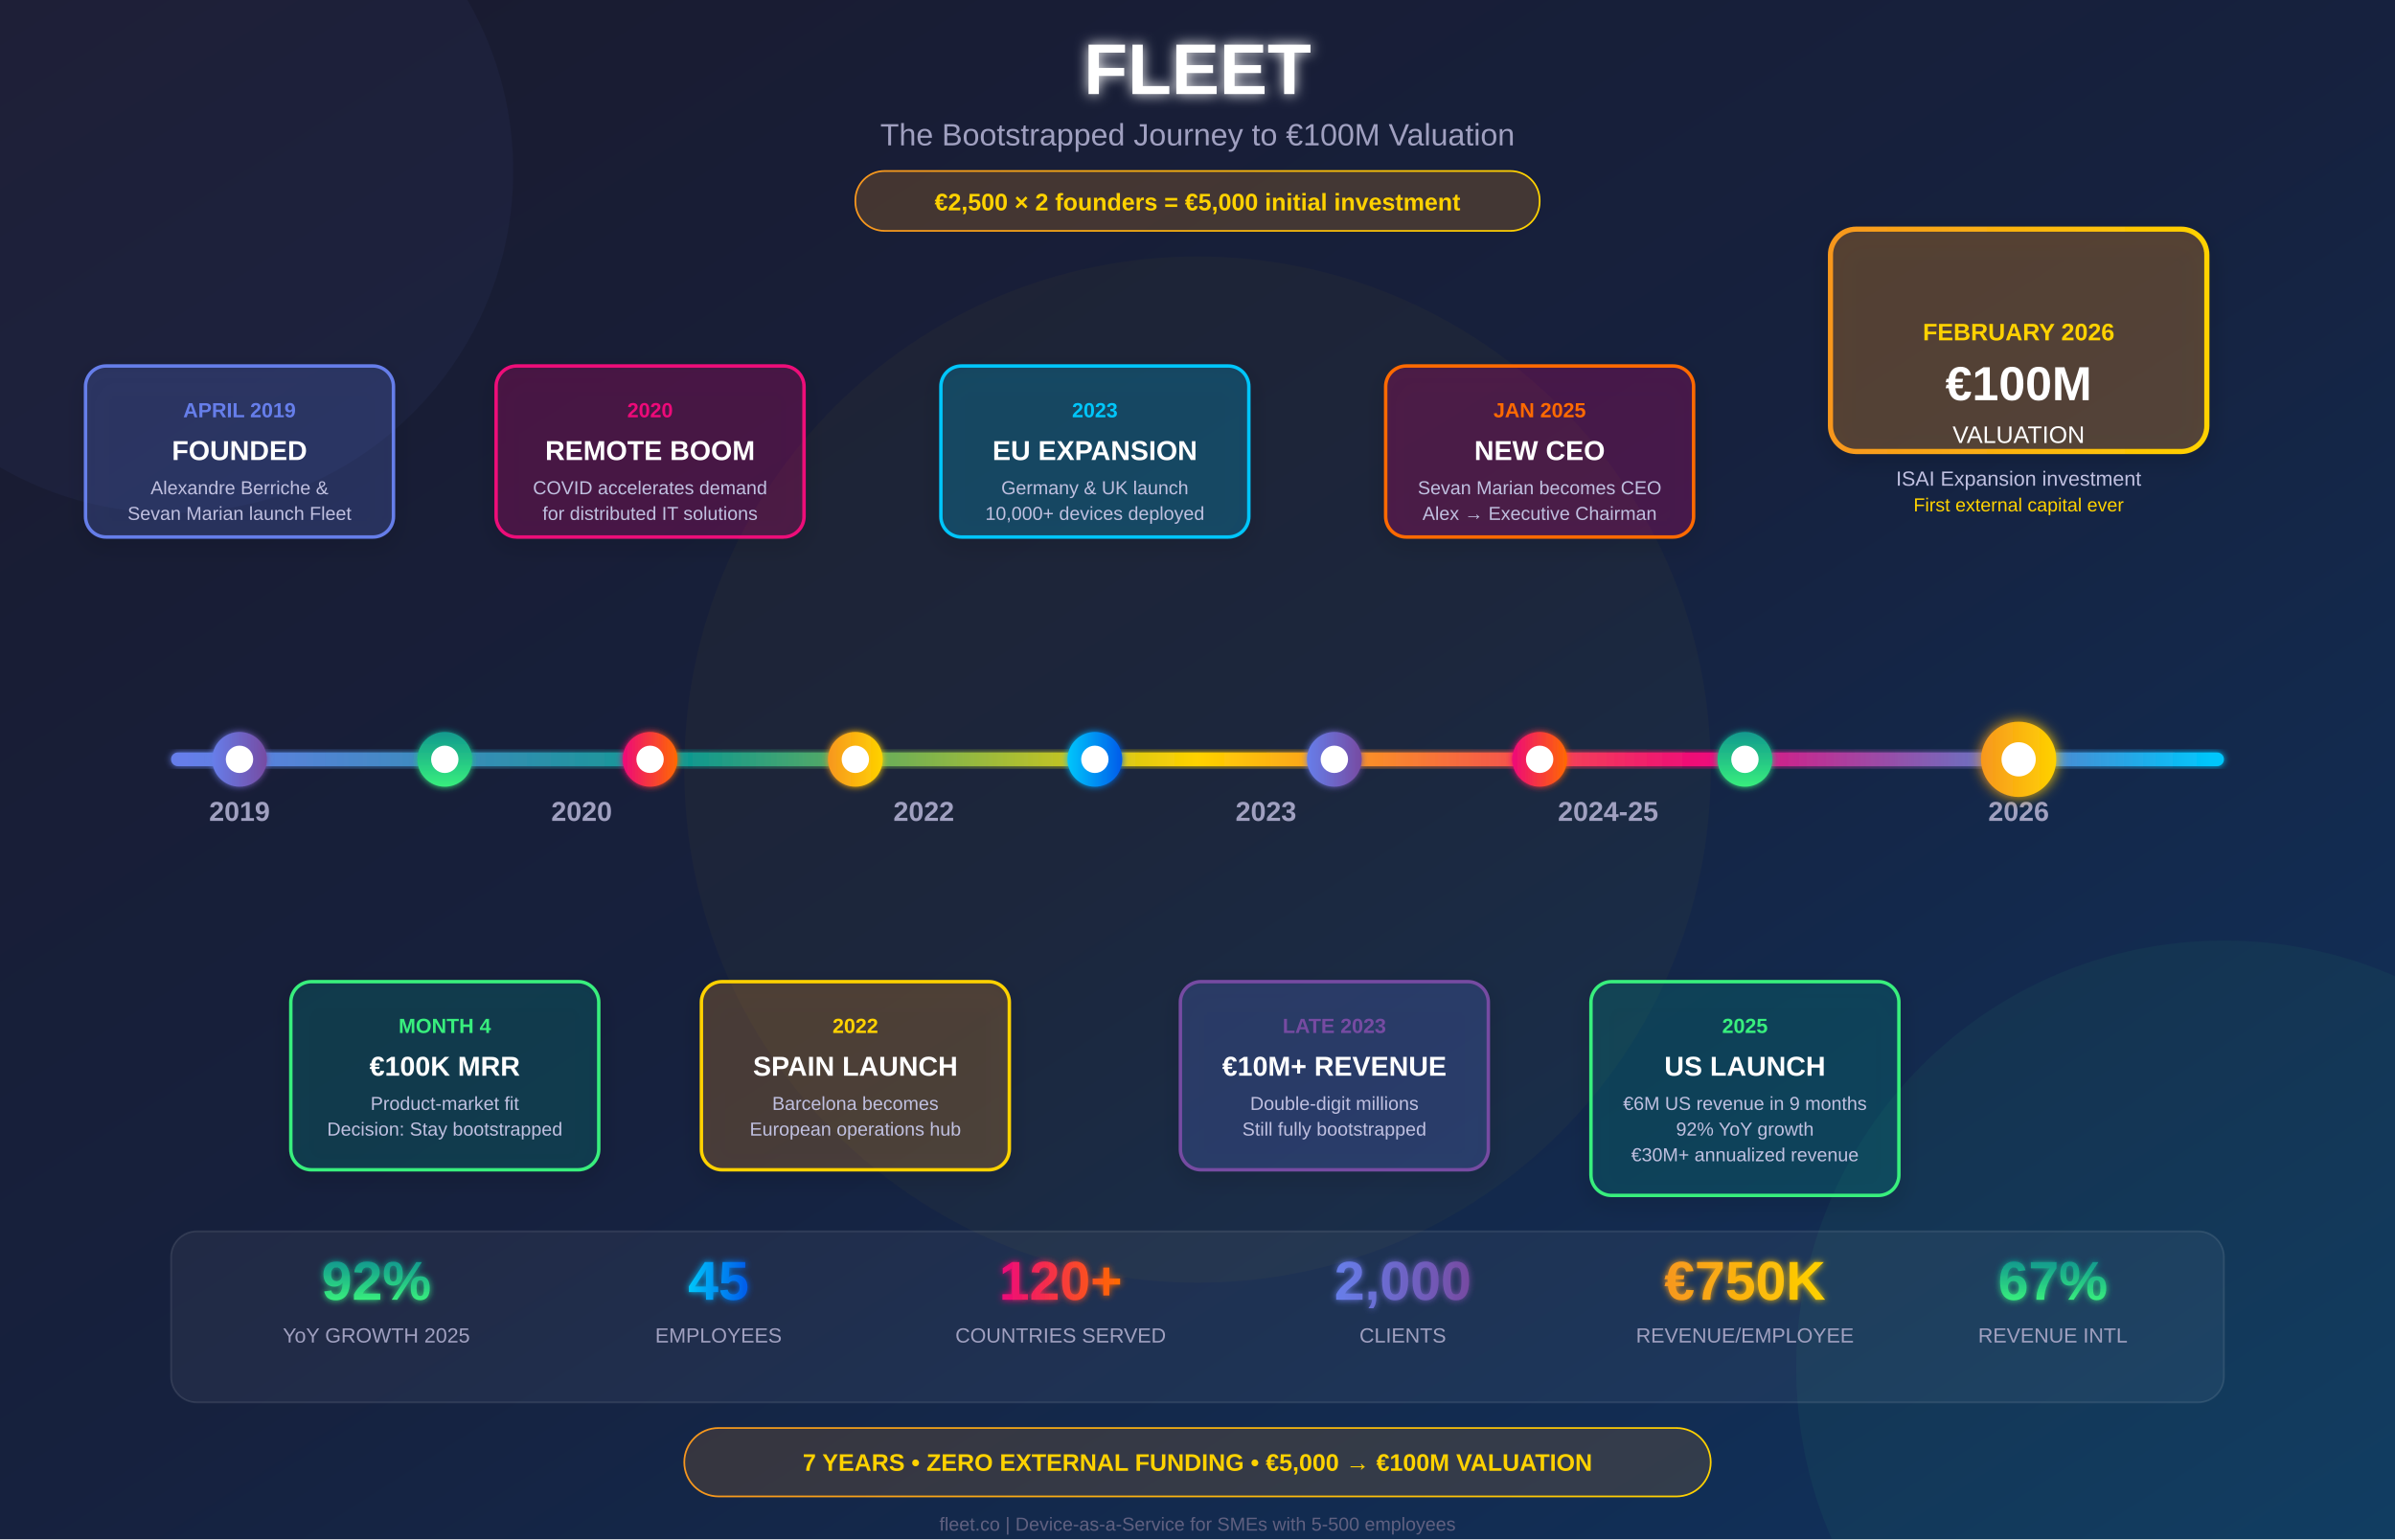
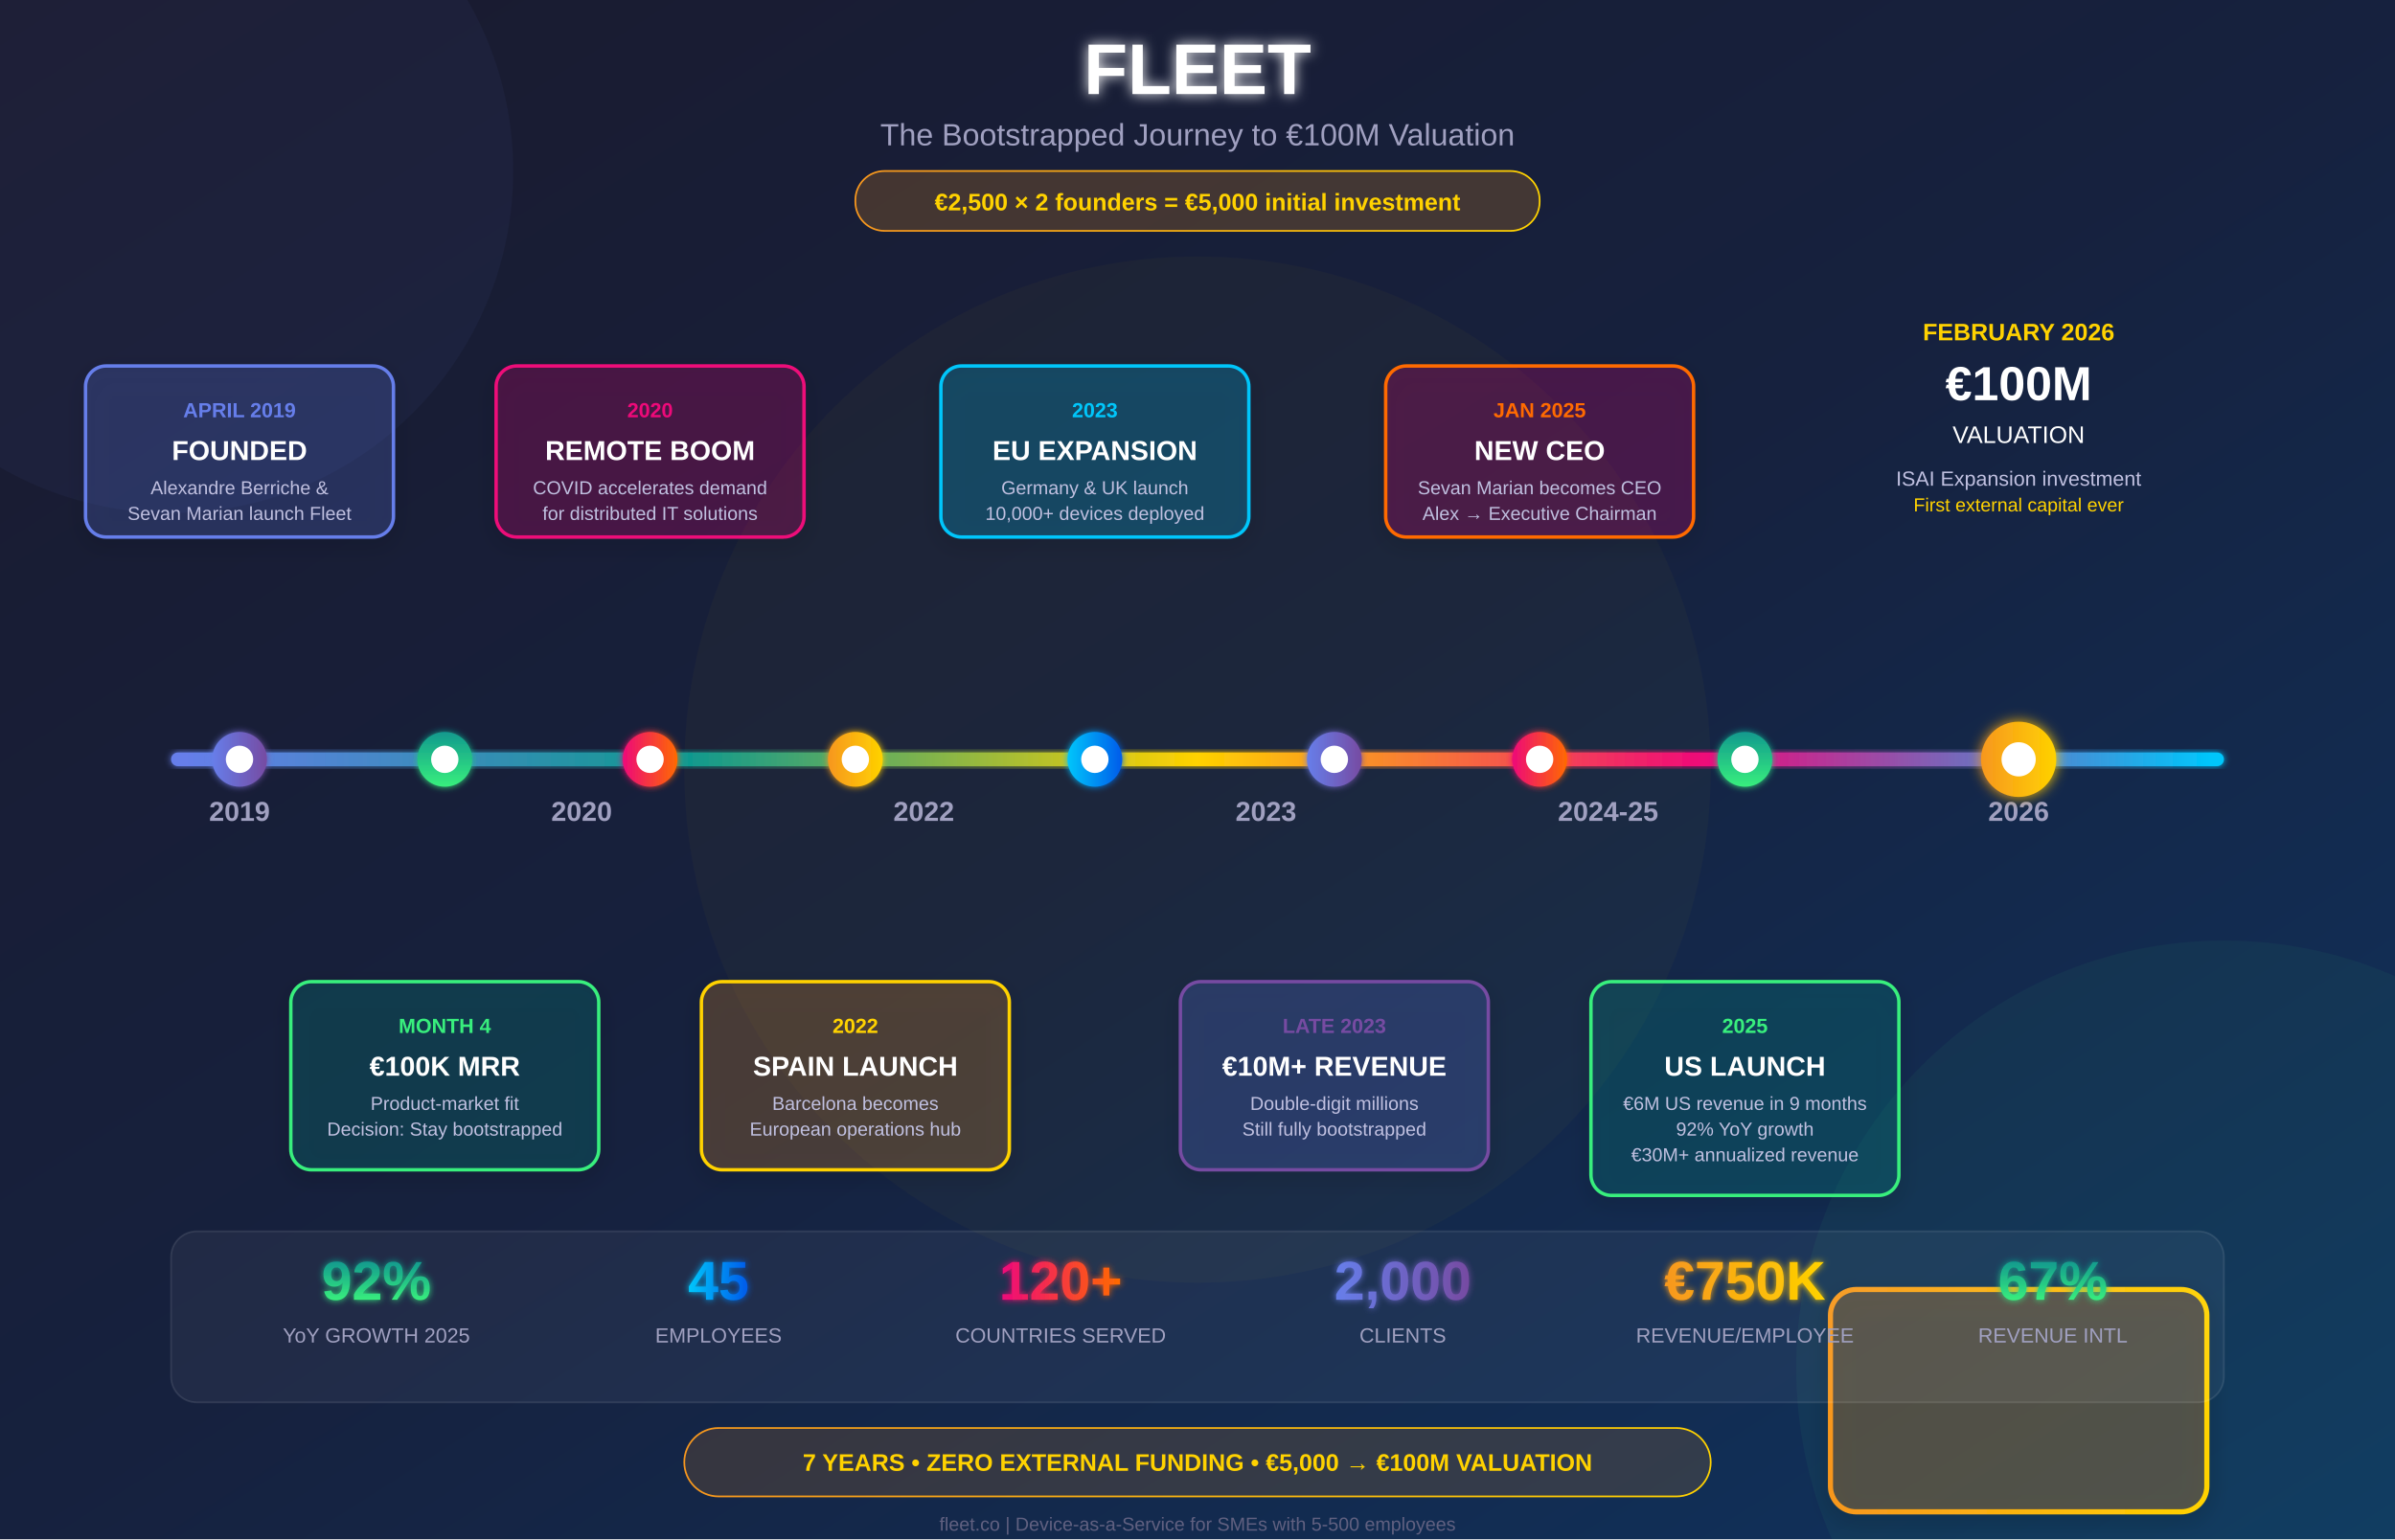
<svg xmlns="http://www.w3.org/2000/svg" viewBox="0 0 1400 900" width="1400" height="900">
  <defs>
    <linearGradient id="bgGradient" x1="0%" y1="0%" x2="100%" y2="100%">
      <stop offset="0%" style="stop-color:#1a1a2e" />
      <stop offset="50%" style="stop-color:#16213e" />
      <stop offset="100%" style="stop-color:#0f3460" />
    </linearGradient>
    <linearGradient id="goldGradient" x1="0%" y1="0%" x2="100%" y2="0%">
      <stop offset="0%" style="stop-color:#f7971e" />
      <stop offset="100%" style="stop-color:#ffd200" />
    </linearGradient>
    <linearGradient id="greenGradient" x1="0%" y1="0%" x2="0%" y2="100%">
      <stop offset="0%" style="stop-color:#11998e" />
      <stop offset="100%" style="stop-color:#38ef7d" />
    </linearGradient>
    <linearGradient id="blueGradient" x1="0%" y1="0%" x2="100%" y2="0%">
      <stop offset="0%" style="stop-color:#667eea" />
      <stop offset="100%" style="stop-color:#764ba2" />
    </linearGradient>
    <linearGradient id="pinkGradient" x1="0%" y1="0%" x2="100%" y2="0%">
      <stop offset="0%" style="stop-color:#ee0979" />
      <stop offset="100%" style="stop-color:#ff6a00" />
    </linearGradient>
    <linearGradient id="cyanGradient" x1="0%" y1="0%" x2="100%" y2="0%">
      <stop offset="0%" style="stop-color:#00c6fb" />
      <stop offset="100%" style="stop-color:#005bea" />
    </linearGradient>
    <linearGradient id="timelineGradient" x1="0%" y1="0%" x2="100%" y2="0%">
      <stop offset="0%" style="stop-color:#667eea" />
      <stop offset="25%" style="stop-color:#11998e" />
      <stop offset="50%" style="stop-color:#ffd200" />
      <stop offset="75%" style="stop-color:#ee0979" />
      <stop offset="100%" style="stop-color:#00c6fb" />
    </linearGradient>
    <filter id="glow" x="-50%" y="-50%" width="200%" height="200%">
      <feGaussianBlur stdDeviation="4" result="coloredBlur" />
      <feMerge>
        <feMergeNode in="coloredBlur" />
        <feMergeNode in="SourceGraphic" />
      </feMerge>
    </filter>
    <filter id="softGlow" x="-20%" y="-20%" width="140%" height="140%">
      <feGaussianBlur stdDeviation="2" result="coloredBlur" />
      <feMerge>
        <feMergeNode in="coloredBlur" />
        <feMergeNode in="SourceGraphic" />
      </feMerge>
    </filter>
    <filter id="shadow" x="-20%" y="-20%" width="140%" height="140%">
      <feDropShadow dx="0" dy="4" stdDeviation="6" flood-opacity="0.3" />
    </filter>
  </defs>
  <rect width="1400" height="900" fill="url(#bgGradient)" />
  <circle cx="100" cy="100" r="200" fill="#667eea" opacity="0.05" />
  <circle cx="1300" cy="800" r="250" fill="#38ef7d" opacity="0.05" />
  <circle cx="700" cy="450" r="300" fill="#ffd200" opacity="0.03" />
  <text x="700" y="55" font-family="Arial, sans-serif" font-size="42" font-weight="bold" fill="white" text-anchor="middle" filter="url(#glow)">FLEET</text>
  <text x="700" y="85" font-family="Arial, sans-serif" font-size="18" fill="#a0a0c0" text-anchor="middle">The Bootstrapped Journey to €100M Valuation</text>
  <rect x="500" y="100" width="400" height="35" rx="17" fill="rgba(247,151,30,0.2)" stroke="url(#goldGradient)" stroke-width="1" />
  <text x="700" y="123" font-family="Arial, sans-serif" font-size="14" fill="#ffd200" text-anchor="middle" font-weight="bold">€2,500 × 2 founders = €5,000 initial investment</text>
  <rect x="100" y="440" width="1200" height="8" rx="4" fill="url(#timelineGradient)" filter="url(#softGlow)" />
  <g font-family="Arial, sans-serif" font-size="16" font-weight="bold" fill="#a0a0c0">
    <text x="140" y="480" text-anchor="middle">2019</text>
    <text x="340" y="480" text-anchor="middle">2020</text>
    <text x="540" y="480" text-anchor="middle">2022</text>
    <text x="740" y="480" text-anchor="middle">2023</text>
    <text x="940" y="480" text-anchor="middle">2024-25</text>
    <text x="1180" y="480" text-anchor="middle">2026</text>
  </g>
  <g transform="translate(140, 444)">
    <line x1="0" y1="0" x2="0" y2="-120" stroke="url(#blueGradient)" stroke-width="3" stroke-dasharray="5,3" />
    <circle cx="0" cy="0" r="16" fill="url(#blueGradient)" filter="url(#softGlow)" />
    <circle cx="0" cy="0" r="8" fill="white" />
    <rect x="-90" y="-230" width="180" height="100" rx="12" fill="rgba(102,126,234,0.2)" stroke="#667eea" stroke-width="2" filter="url(#shadow)" />
    <text x="0" y="-200" font-family="Arial, sans-serif" font-size="12" fill="#667eea" text-anchor="middle" font-weight="bold">APRIL 2019</text>
    <text x="0" y="-175" font-family="Arial, sans-serif" font-size="16" fill="white" text-anchor="middle" font-weight="bold">FOUNDED</text>
    <text x="0" y="-155" font-family="Arial, sans-serif" font-size="11" fill="#c0c0e0" text-anchor="middle">Alexandre Berriche &amp;</text>
    <text x="0" y="-140" font-family="Arial, sans-serif" font-size="11" fill="#c0c0e0" text-anchor="middle">Sevan Marian launch Fleet</text>
  </g>
  <g transform="translate(260, 444)">
    <line x1="0" y1="0" x2="0" y2="120" stroke="url(#greenGradient)" stroke-width="3" stroke-dasharray="5,3" />
    <circle cx="0" cy="0" r="16" fill="url(#greenGradient)" filter="url(#softGlow)" />
    <circle cx="0" cy="0" r="8" fill="white" />
    <rect x="-90" y="130" width="180" height="110" rx="12" fill="rgba(17,153,142,0.2)" stroke="#38ef7d" stroke-width="2" filter="url(#shadow)" />
    <text x="0" y="160" font-family="Arial, sans-serif" font-size="12" fill="#38ef7d" text-anchor="middle" font-weight="bold">MONTH 4</text>
    <text x="0" y="185" font-family="Arial, sans-serif" font-size="16" fill="white" text-anchor="middle" font-weight="bold">€100K MRR</text>
    <text x="0" y="205" font-family="Arial, sans-serif" font-size="11" fill="#c0c0e0" text-anchor="middle">Product-market fit</text>
    <text x="0" y="220" font-family="Arial, sans-serif" font-size="11" fill="#c0c0e0" text-anchor="middle">Decision: Stay bootstrapped</text>
  </g>
  <g transform="translate(380, 444)">
    <line x1="0" y1="0" x2="0" y2="-120" stroke="url(#pinkGradient)" stroke-width="3" stroke-dasharray="5,3" />
    <circle cx="0" cy="0" r="16" fill="url(#pinkGradient)" filter="url(#softGlow)" />
    <circle cx="0" cy="0" r="8" fill="white" />
    <rect x="-90" y="-230" width="180" height="100" rx="12" fill="rgba(238,9,121,0.2)" stroke="#ee0979" stroke-width="2" filter="url(#shadow)" />
    <text x="0" y="-200" font-family="Arial, sans-serif" font-size="12" fill="#ee0979" text-anchor="middle" font-weight="bold">2020</text>
    <text x="0" y="-175" font-family="Arial, sans-serif" font-size="16" fill="white" text-anchor="middle" font-weight="bold">REMOTE BOOM</text>
    <text x="0" y="-155" font-family="Arial, sans-serif" font-size="11" fill="#c0c0e0" text-anchor="middle">COVID accelerates demand</text>
    <text x="0" y="-140" font-family="Arial, sans-serif" font-size="11" fill="#c0c0e0" text-anchor="middle">for distributed IT solutions</text>
  </g>
  <g transform="translate(500, 444)">
    <line x1="0" y1="0" x2="0" y2="120" stroke="url(#goldGradient)" stroke-width="3" stroke-dasharray="5,3" />
    <circle cx="0" cy="0" r="16" fill="url(#goldGradient)" filter="url(#softGlow)" />
    <circle cx="0" cy="0" r="8" fill="white" />
    <rect x="-90" y="130" width="180" height="110" rx="12" fill="rgba(247,151,30,0.2)" stroke="#ffd200" stroke-width="2" filter="url(#shadow)" />
    <text x="0" y="160" font-family="Arial, sans-serif" font-size="12" fill="#ffd200" text-anchor="middle" font-weight="bold">2022</text>
    <text x="0" y="185" font-family="Arial, sans-serif" font-size="16" fill="white" text-anchor="middle" font-weight="bold">SPAIN LAUNCH</text>
    <text x="0" y="205" font-family="Arial, sans-serif" font-size="11" fill="#c0c0e0" text-anchor="middle">Barcelona becomes</text>
    <text x="0" y="220" font-family="Arial, sans-serif" font-size="11" fill="#c0c0e0" text-anchor="middle">European operations hub</text>
  </g>
  <g transform="translate(640, 444)">
    <line x1="0" y1="0" x2="0" y2="-120" stroke="url(#cyanGradient)" stroke-width="3" stroke-dasharray="5,3" />
    <circle cx="0" cy="0" r="16" fill="url(#cyanGradient)" filter="url(#softGlow)" />
    <circle cx="0" cy="0" r="8" fill="white" />
    <rect x="-90" y="-230" width="180" height="100" rx="12" fill="rgba(0,198,251,0.2)" stroke="#00c6fb" stroke-width="2" filter="url(#shadow)" />
    <text x="0" y="-200" font-family="Arial, sans-serif" font-size="12" fill="#00c6fb" text-anchor="middle" font-weight="bold">2023</text>
    <text x="0" y="-175" font-family="Arial, sans-serif" font-size="16" fill="white" text-anchor="middle" font-weight="bold">EU EXPANSION</text>
    <text x="0" y="-155" font-family="Arial, sans-serif" font-size="11" fill="#c0c0e0" text-anchor="middle">Germany &amp; UK launch</text>
    <text x="0" y="-140" font-family="Arial, sans-serif" font-size="11" fill="#c0c0e0" text-anchor="middle">10,000+ devices deployed</text>
  </g>
  <g transform="translate(780, 444)">
    <line x1="0" y1="0" x2="0" y2="120" stroke="url(#blueGradient)" stroke-width="3" stroke-dasharray="5,3" />
    <circle cx="0" cy="0" r="16" fill="url(#blueGradient)" filter="url(#softGlow)" />
    <circle cx="0" cy="0" r="8" fill="white" />
    <rect x="-90" y="130" width="180" height="110" rx="12" fill="rgba(102,126,234,0.2)" stroke="#764ba2" stroke-width="2" filter="url(#shadow)" />
    <text x="0" y="160" font-family="Arial, sans-serif" font-size="12" fill="#764ba2" text-anchor="middle" font-weight="bold">LATE 2023</text>
    <text x="0" y="185" font-family="Arial, sans-serif" font-size="16" fill="white" text-anchor="middle" font-weight="bold">€10M+ REVENUE</text>
    <text x="0" y="205" font-family="Arial, sans-serif" font-size="11" fill="#c0c0e0" text-anchor="middle">Double-digit millions</text>
    <text x="0" y="220" font-family="Arial, sans-serif" font-size="11" fill="#c0c0e0" text-anchor="middle">Still fully bootstrapped</text>
  </g>
  <g transform="translate(900, 444)">
    <line x1="0" y1="0" x2="0" y2="-120" stroke="url(#pinkGradient)" stroke-width="3" stroke-dasharray="5,3" />
    <circle cx="0" cy="0" r="16" fill="url(#pinkGradient)" filter="url(#softGlow)" />
    <circle cx="0" cy="0" r="8" fill="white" />
    <rect x="-90" y="-230" width="180" height="100" rx="12" fill="rgba(238,9,121,0.2)" stroke="#ff6a00" stroke-width="2" filter="url(#shadow)" />
    <text x="0" y="-200" font-family="Arial, sans-serif" font-size="12" fill="#ff6a00" text-anchor="middle" font-weight="bold">JAN 2025</text>
    <text x="0" y="-175" font-family="Arial, sans-serif" font-size="16" fill="white" text-anchor="middle" font-weight="bold">NEW CEO</text>
    <text x="0" y="-155" font-family="Arial, sans-serif" font-size="11" fill="#c0c0e0" text-anchor="middle">Sevan Marian becomes CEO</text>
    <text x="0" y="-140" font-family="Arial, sans-serif" font-size="11" fill="#c0c0e0" text-anchor="middle">Alex → Executive Chairman</text>
  </g>
  <g transform="translate(1020, 444)">
    <line x1="0" y1="0" x2="0" y2="120" stroke="url(#greenGradient)" stroke-width="3" stroke-dasharray="5,3" />
    <circle cx="0" cy="0" r="16" fill="url(#greenGradient)" filter="url(#softGlow)" />
    <circle cx="0" cy="0" r="8" fill="white" />
    <rect x="-90" y="130" width="180" height="125" rx="12" fill="rgba(17,153,142,0.2)" stroke="#38ef7d" stroke-width="2" filter="url(#shadow)" />
    <text x="0" y="160" font-family="Arial, sans-serif" font-size="12" fill="#38ef7d" text-anchor="middle" font-weight="bold">2025</text>
    <text x="0" y="185" font-family="Arial, sans-serif" font-size="16" fill="white" text-anchor="middle" font-weight="bold">US LAUNCH</text>
    <text x="0" y="205" font-family="Arial, sans-serif" font-size="11" fill="#c0c0e0" text-anchor="middle">€6M US revenue in 9 months</text>
    <text x="0" y="220" font-family="Arial, sans-serif" font-size="11" fill="#c0c0e0" text-anchor="middle">92% YoY growth</text>
    <text x="0" y="235" font-family="Arial, sans-serif" font-size="11" fill="#c0c0e0" text-anchor="middle">€30M+ annualized revenue</text>
  </g>
  <g transform="translate(1180, 444)">
    <line x1="0" y1="0" x2="0" y2="-140" stroke="url(#goldGradient)" stroke-width="4" stroke-dasharray="5,3" />
    <circle cx="0" cy="0" r="22" fill="url(#goldGradient)" filter="url(#glow)" />
    <circle cx="0" cy="0" r="10" fill="white" />
-     <rect x="-110" y="-310" width="220" height="130" rx="15" fill="rgba(247,151,30,0.25)" stroke="url(#goldGradient)" stroke-width="3" filter="url(#shadow)" />
+     <rect x="-110" y="310" width="220" height="130" rx="15" fill="rgba(247,151,30,0.25)" stroke="url(#goldGradient)" stroke-width="3" filter="url(#shadow)" />
    <text x="0" y="-245" font-family="Arial, sans-serif" font-size="14" fill="#ffd200" text-anchor="middle" font-weight="bold">FEBRUARY 2026</text>
    <text x="0" y="-210" font-family="Arial, sans-serif" font-size="28" fill="white" text-anchor="middle" font-weight="bold">€100M</text>
    <text x="0" y="-185" font-family="Arial, sans-serif" font-size="14" fill="white" text-anchor="middle">VALUATION</text>
    <text x="0" y="-160" font-family="Arial, sans-serif" font-size="12" fill="#c0c0e0" text-anchor="middle">ISAI Expansion investment</text>
    <text x="0" y="-145" font-family="Arial, sans-serif" font-size="11" fill="#ffd200" text-anchor="middle">First external capital ever</text>
  </g>
  <rect x="100" y="720" width="1200" height="100" rx="15" fill="rgba(255,255,255,0.05)" stroke="rgba(255,255,255,0.1)" stroke-width="1" />
  <g font-family="Arial, sans-serif">
    <text x="220" y="760" font-size="32" font-weight="bold" fill="url(#greenGradient)" text-anchor="middle" filter="url(#softGlow)">92%</text>
    <text x="220" y="785" font-size="12" fill="#a0a0c0" text-anchor="middle">YoY GROWTH 2025</text>
    <text x="420" y="760" font-size="32" font-weight="bold" fill="url(#cyanGradient)" text-anchor="middle" filter="url(#softGlow)">45</text>
    <text x="420" y="785" font-size="12" fill="#a0a0c0" text-anchor="middle">EMPLOYEES</text>
    <text x="620" y="760" font-size="32" font-weight="bold" fill="url(#pinkGradient)" text-anchor="middle" filter="url(#softGlow)">120+</text>
    <text x="620" y="785" font-size="12" fill="#a0a0c0" text-anchor="middle">COUNTRIES SERVED</text>
    <text x="820" y="760" font-size="32" font-weight="bold" fill="url(#blueGradient)" text-anchor="middle" filter="url(#softGlow)">2,000</text>
    <text x="820" y="785" font-size="12" fill="#a0a0c0" text-anchor="middle">CLIENTS</text>
    <text x="1020" y="760" font-size="32" font-weight="bold" fill="url(#goldGradient)" text-anchor="middle" filter="url(#softGlow)">€750K</text>
    <text x="1020" y="785" font-size="12" fill="#a0a0c0" text-anchor="middle">REVENUE/EMPLOYEE</text>
    <text x="1200" y="760" font-size="32" font-weight="bold" fill="url(#greenGradient)" text-anchor="middle" filter="url(#softGlow)">67%</text>
    <text x="1200" y="785" font-size="12" fill="#a0a0c0" text-anchor="middle">REVENUE INTL</text>
  </g>
  <rect x="400" y="835" width="600" height="40" rx="20" fill="rgba(247,151,30,0.15)" stroke="url(#goldGradient)" stroke-width="1" />
  <text x="700" y="860" font-family="Arial, sans-serif" font-size="14" fill="#ffd200" text-anchor="middle" font-weight="bold">7 YEARS • ZERO EXTERNAL FUNDING • €5,000 → €100M VALUATION</text>
  <text x="700" y="895" font-family="Arial, sans-serif" font-size="11" fill="#606080" text-anchor="middle">fleet.co | Device-as-a-Service for SMEs with 5-500 employees</text>
</svg>
